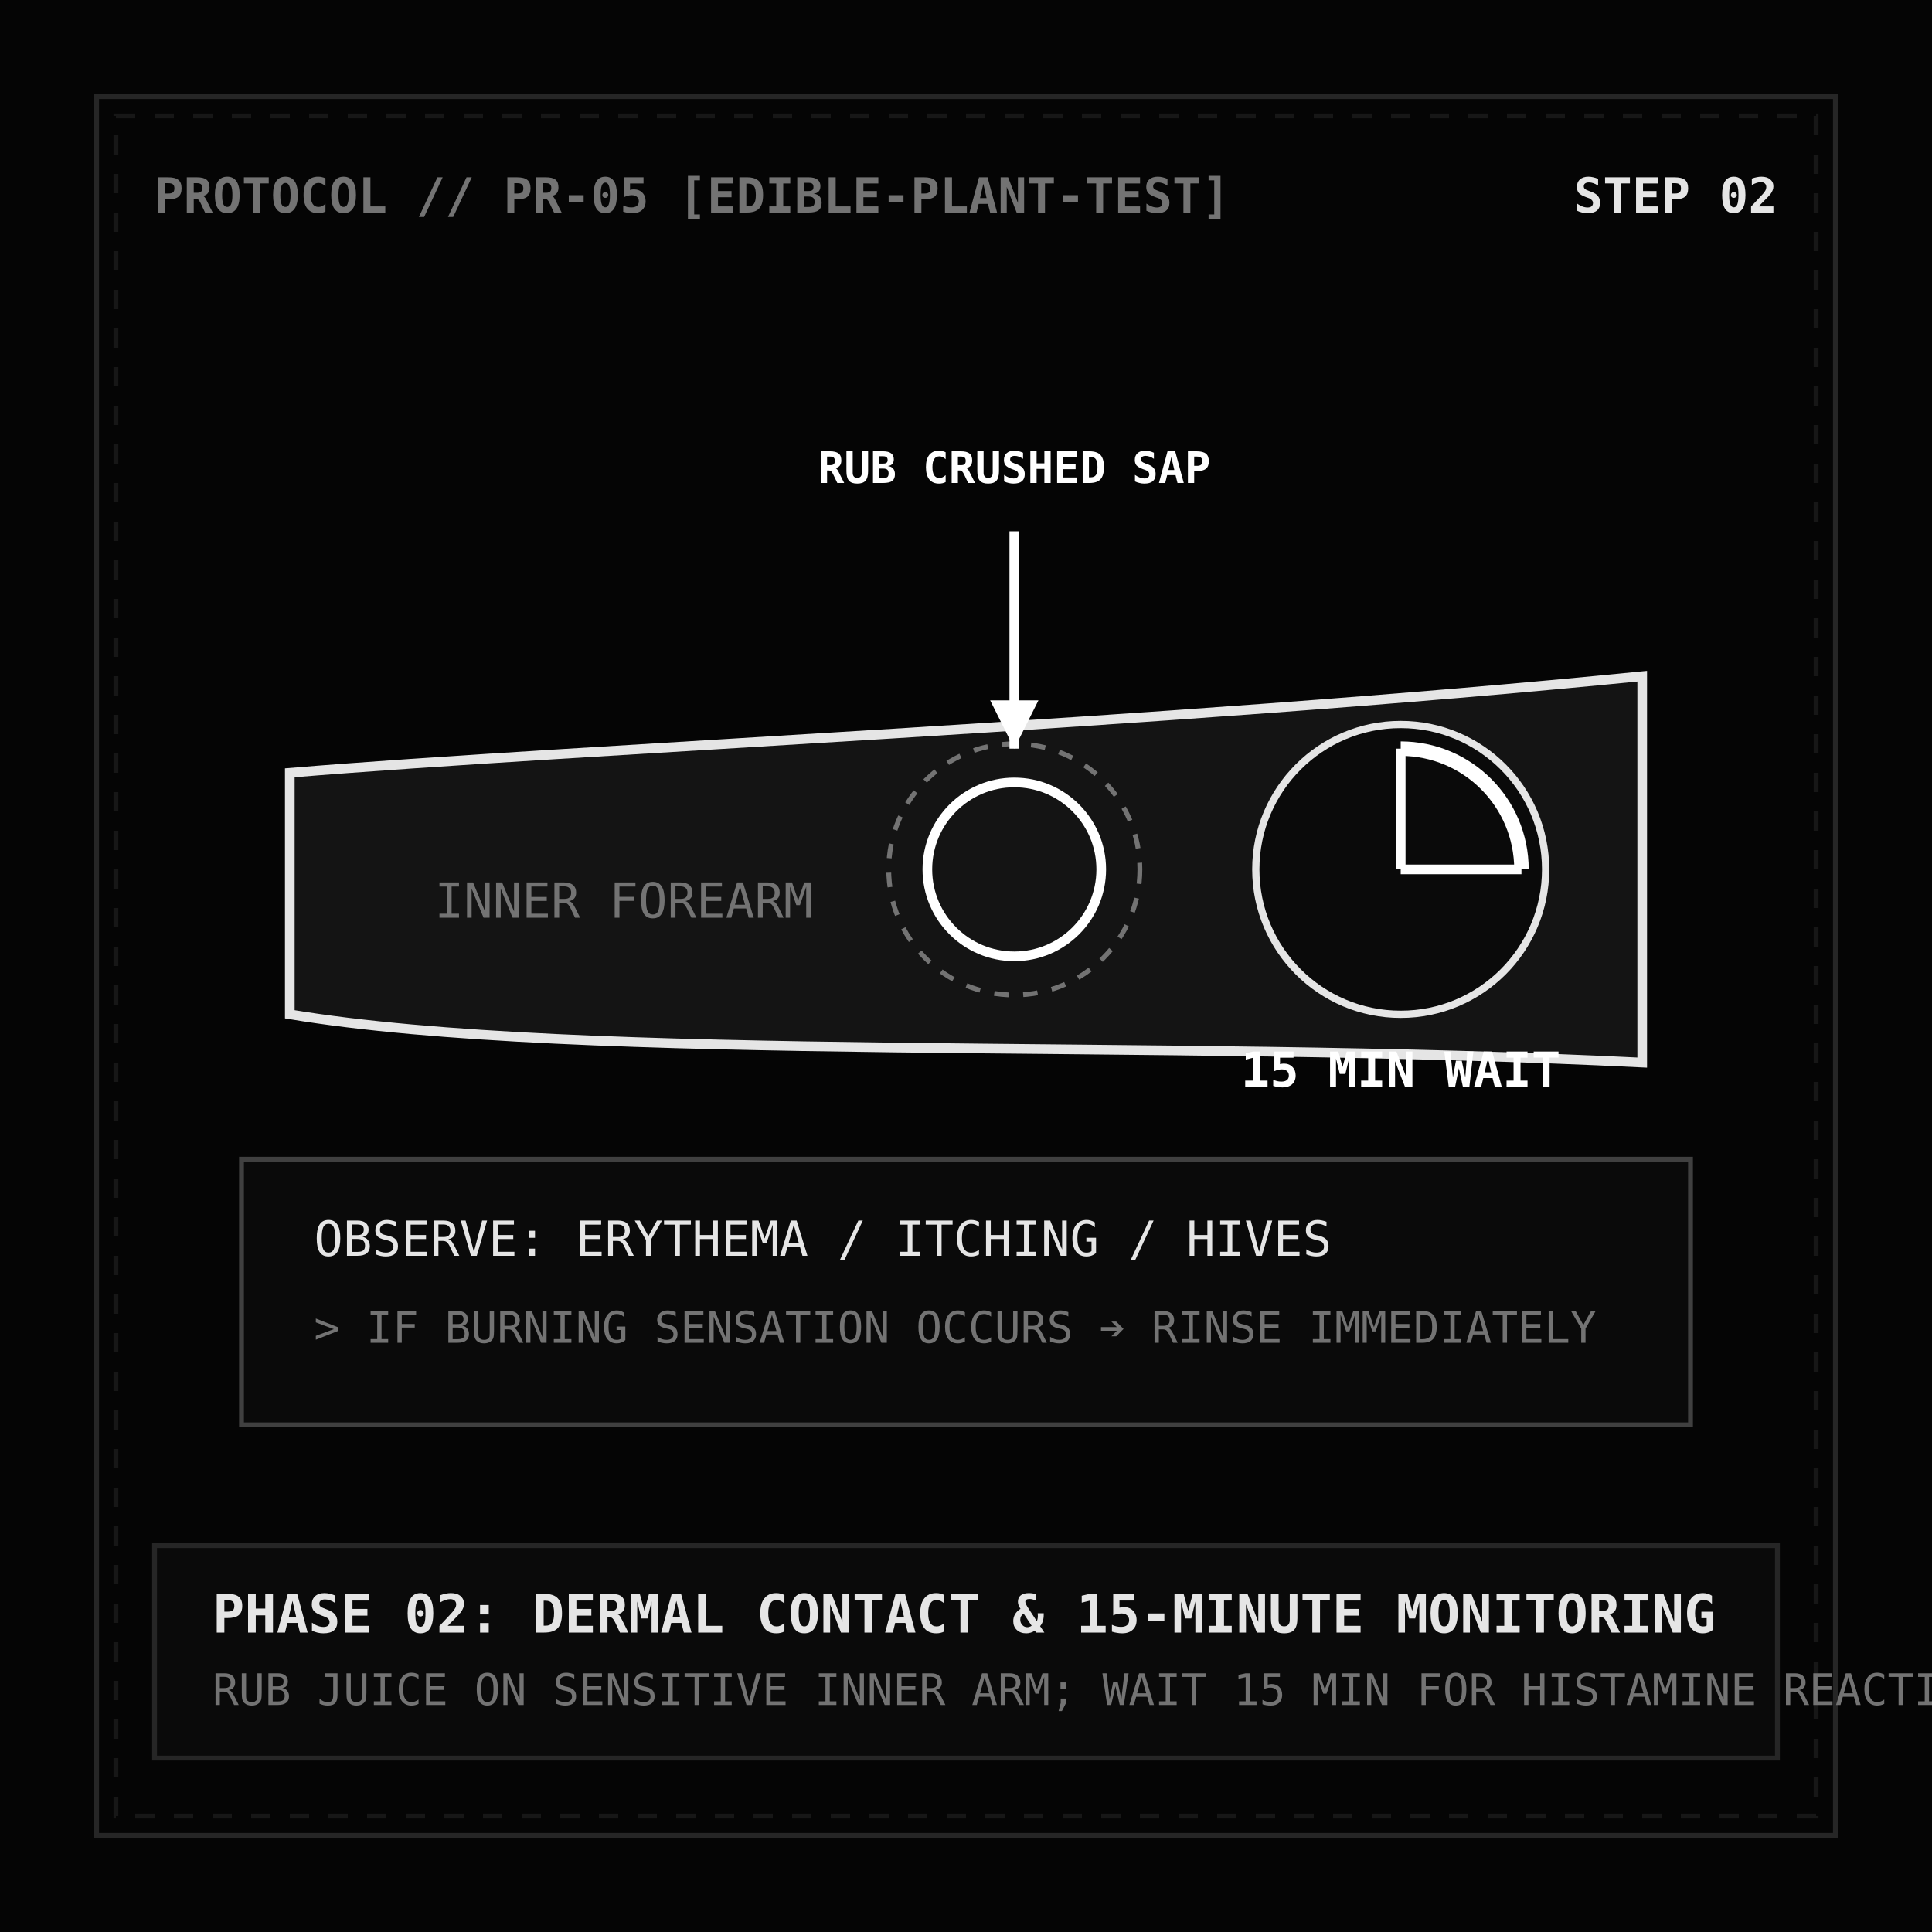
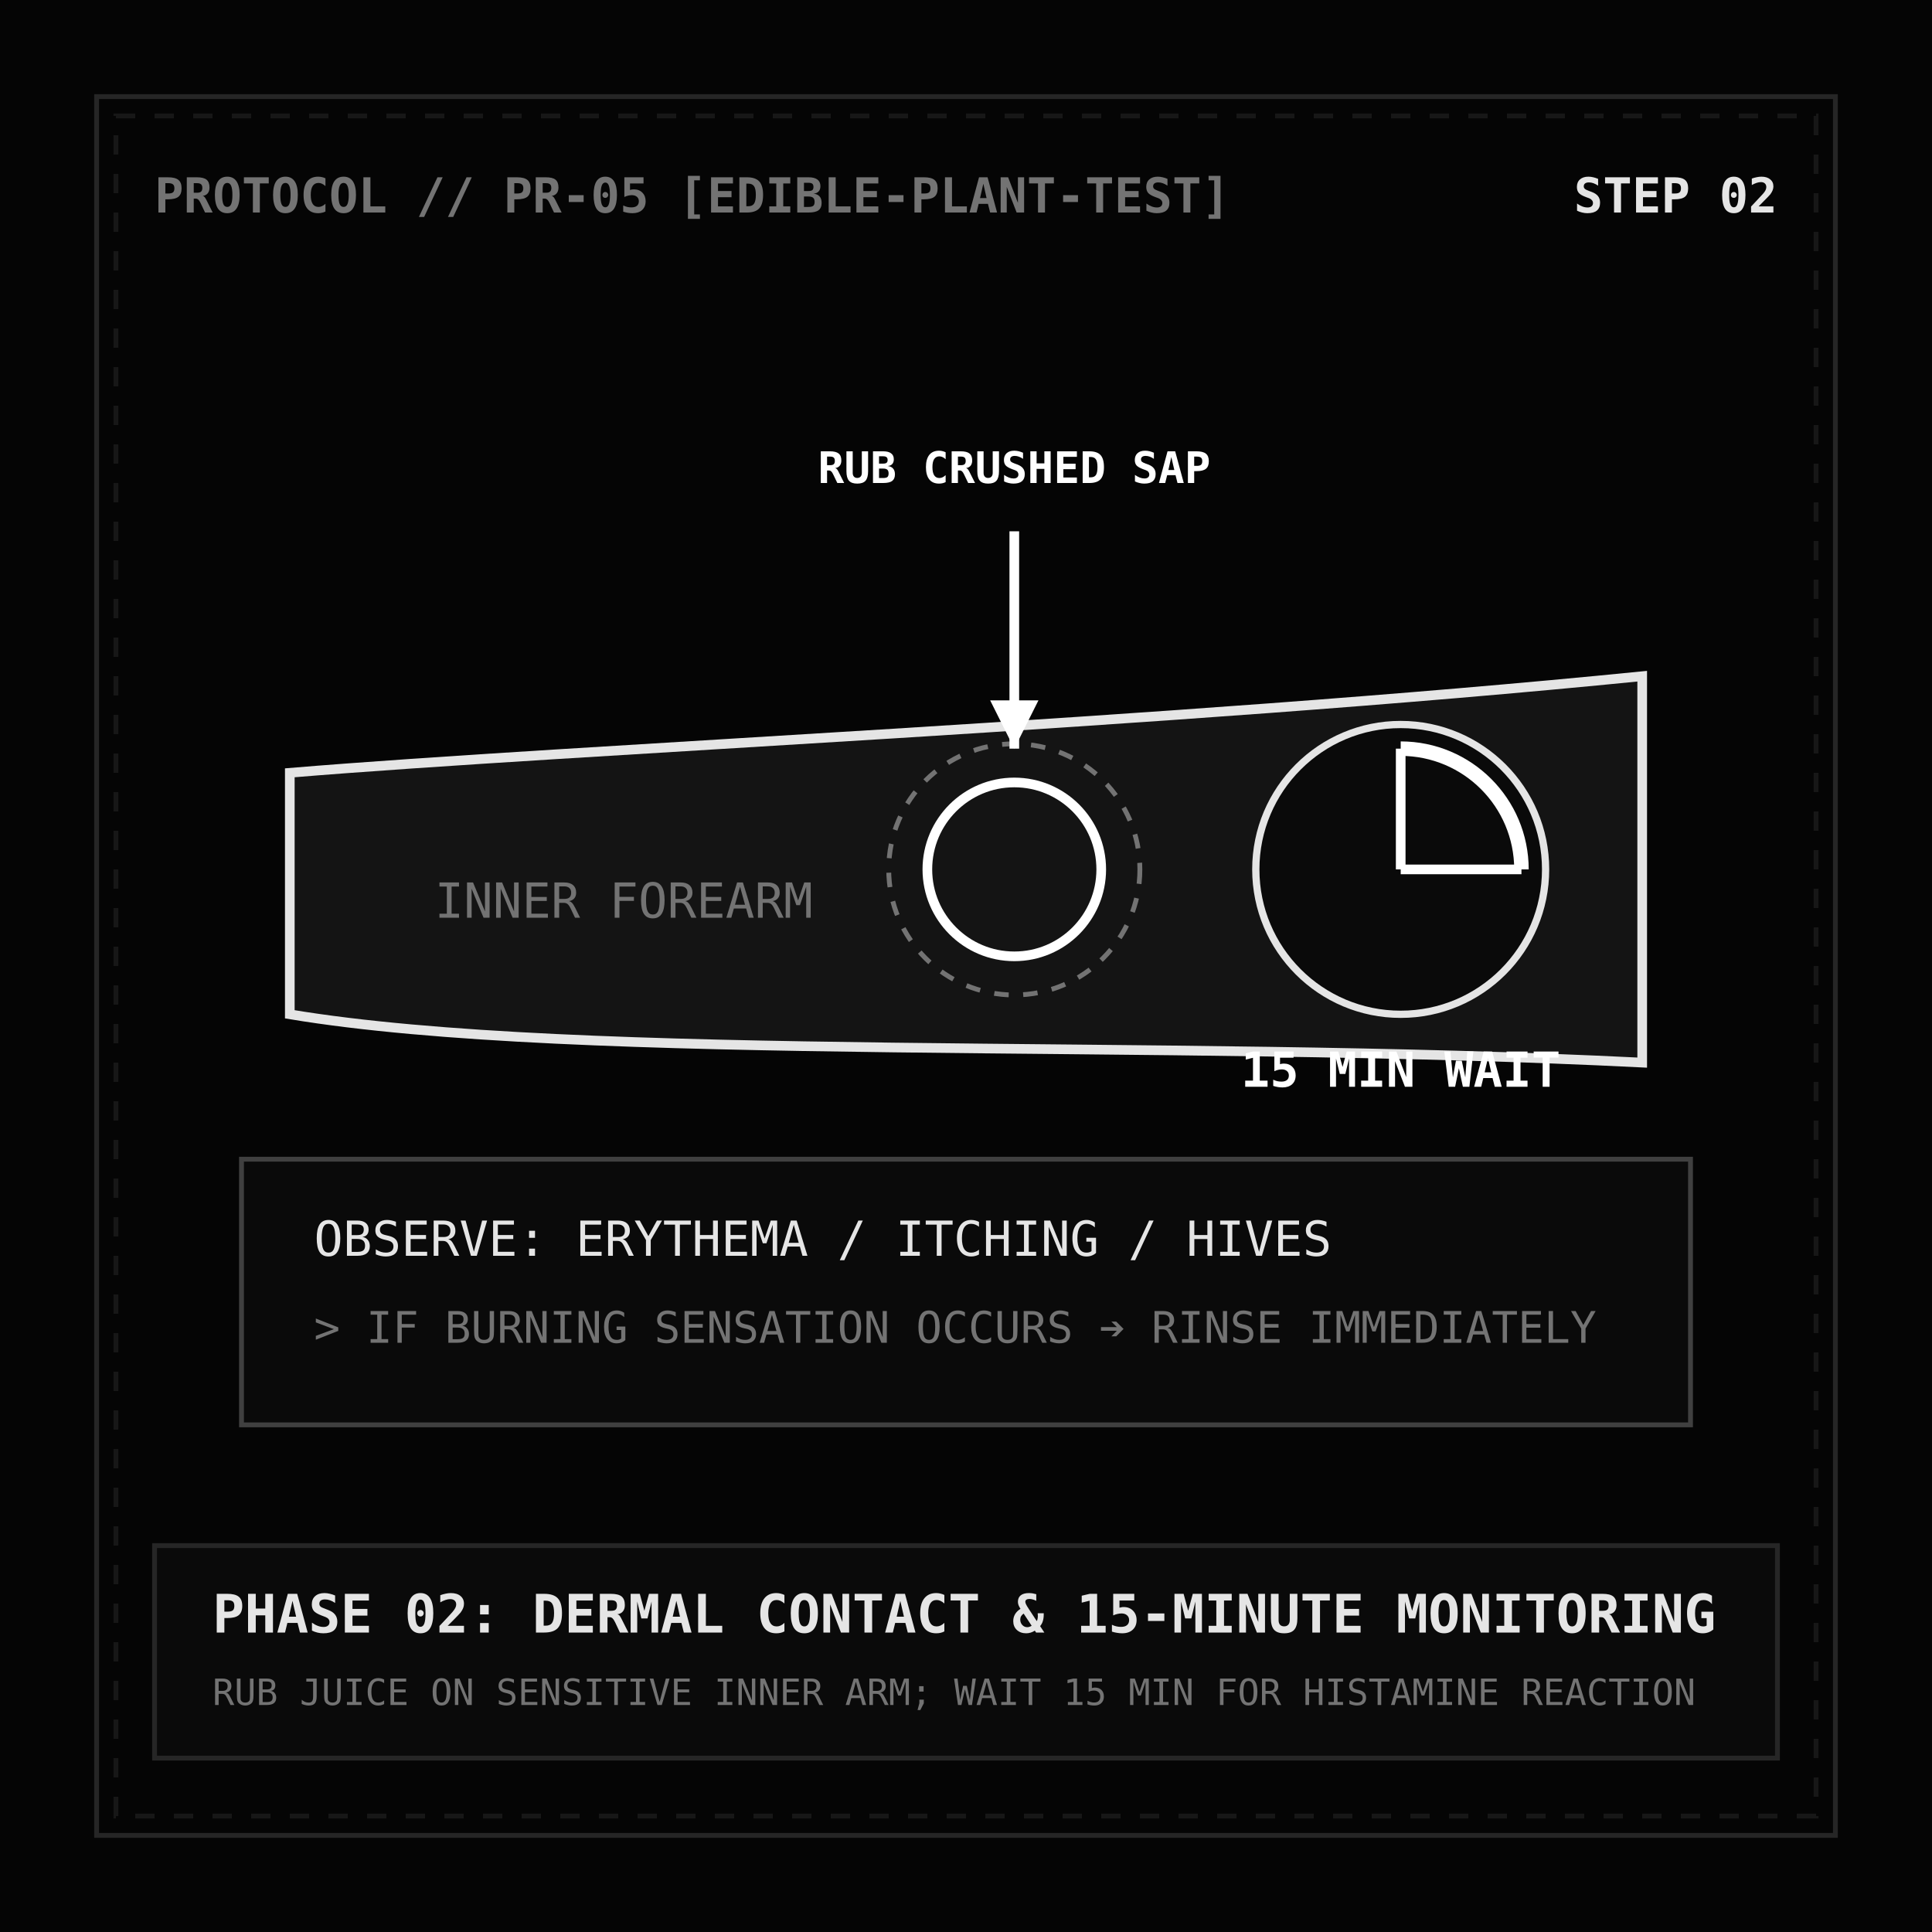
<svg xmlns="http://www.w3.org/2000/svg" viewBox="0 0 400 400" width="400" height="400">
  <rect width="400" height="400" fill="#050505" />
  <rect x="20" y="20" width="360" height="360" fill="none" stroke="#262626" stroke-width="1" />
  <rect x="24" y="24" width="352" height="352" fill="none" stroke="#171717" stroke-width="1" stroke-dasharray="4 4" />
  <text x="32" y="44" fill="#737373" font-family="monospace" font-size="10" font-weight="bold">PROTOCOL // PR-05 [EDIBLE-PLANT-TEST]</text>
  <text x="368" y="44" fill="#E5E5E5" font-family="monospace" font-size="10" font-weight="bold" text-anchor="end">STEP 02</text>
  <path d="M 60 160 C 120 155 240 150 340 140 L 340 220 C 240 215 120 220 60 210 Z" fill="#141414" stroke="#E5E5E5" stroke-width="2" />
  <text x="90" y="190" fill="#737373" font-family="monospace" font-size="10">INNER FOREARM</text>
  <circle cx="210" cy="180" r="18" fill="none" stroke="#FFFFFF" stroke-width="2" />
  <circle cx="210" cy="180" r="26" fill="none" stroke="#737373" stroke-width="1" stroke-dasharray="3 3" />
  <path d="M 210 110 L 210 155" stroke="#FFFFFF" stroke-width="2" />
  <polygon points="210,155 205,145 215,145" fill="#FFFFFF" />
  <text x="210" y="100" fill="#FFFFFF" font-family="monospace" font-size="9" text-anchor="middle" font-weight="bold">RUB CRUSHED SAP</text>
  <circle cx="290" cy="180" r="30" fill="#0A0A0A" stroke="#E5E5E5" stroke-width="1.5" />
  <line x1="290" y1="180" x2="290" y2="155" stroke="#FFFFFF" stroke-width="2" />
  <line x1="290" y1="180" x2="315" y2="180" stroke="#FFFFFF" stroke-width="2" />
  <path d="M 290 155 A 25 25 0 0 1 315 180" fill="none" stroke="#FFFFFF" stroke-width="3" />
  <text x="290" y="225" fill="#FFFFFF" font-family="monospace" font-size="10" text-anchor="middle" font-weight="bold">15 MIN WAIT</text>
  <rect x="50" y="240" width="300" height="55" fill="#0A0A0A" stroke="#404040" stroke-width="1" />
  <text x="65" y="260" fill="#E5E5E5" font-family="monospace" font-size="10">OBSERVE: ERYTHEMA / ITCHING / HIVES</text>
  <text x="65" y="278" fill="#737373" font-family="monospace" font-size="9">&gt; IF BURNING SENSATION OCCURS ➔ RINSE IMMEDIATELY</text>
  <rect x="32" y="320" width="336" height="44" fill="#0A0A0A" stroke="#262626" stroke-width="1" />
  <text x="44" y="338" fill="#E5E5E5" font-family="monospace" font-size="11" font-weight="bold">PHASE 02: DERMAL CONTACT &amp; 15-MINUTE MONITORING</text>
-   <text x="44" y="353" fill="#737373" font-family="monospace" font-size="9">RUB JUICE ON SENSITIVE INNER ARM; WAIT 15 MIN FOR HISTAMINE REACTION</text>
+   <text x="44" y="353" fill="#737373" font-family="monospace" font-size="7.5">RUB JUICE ON SENSITIVE INNER ARM; WAIT 15 MIN FOR HISTAMINE REACTION</text>
</svg>
